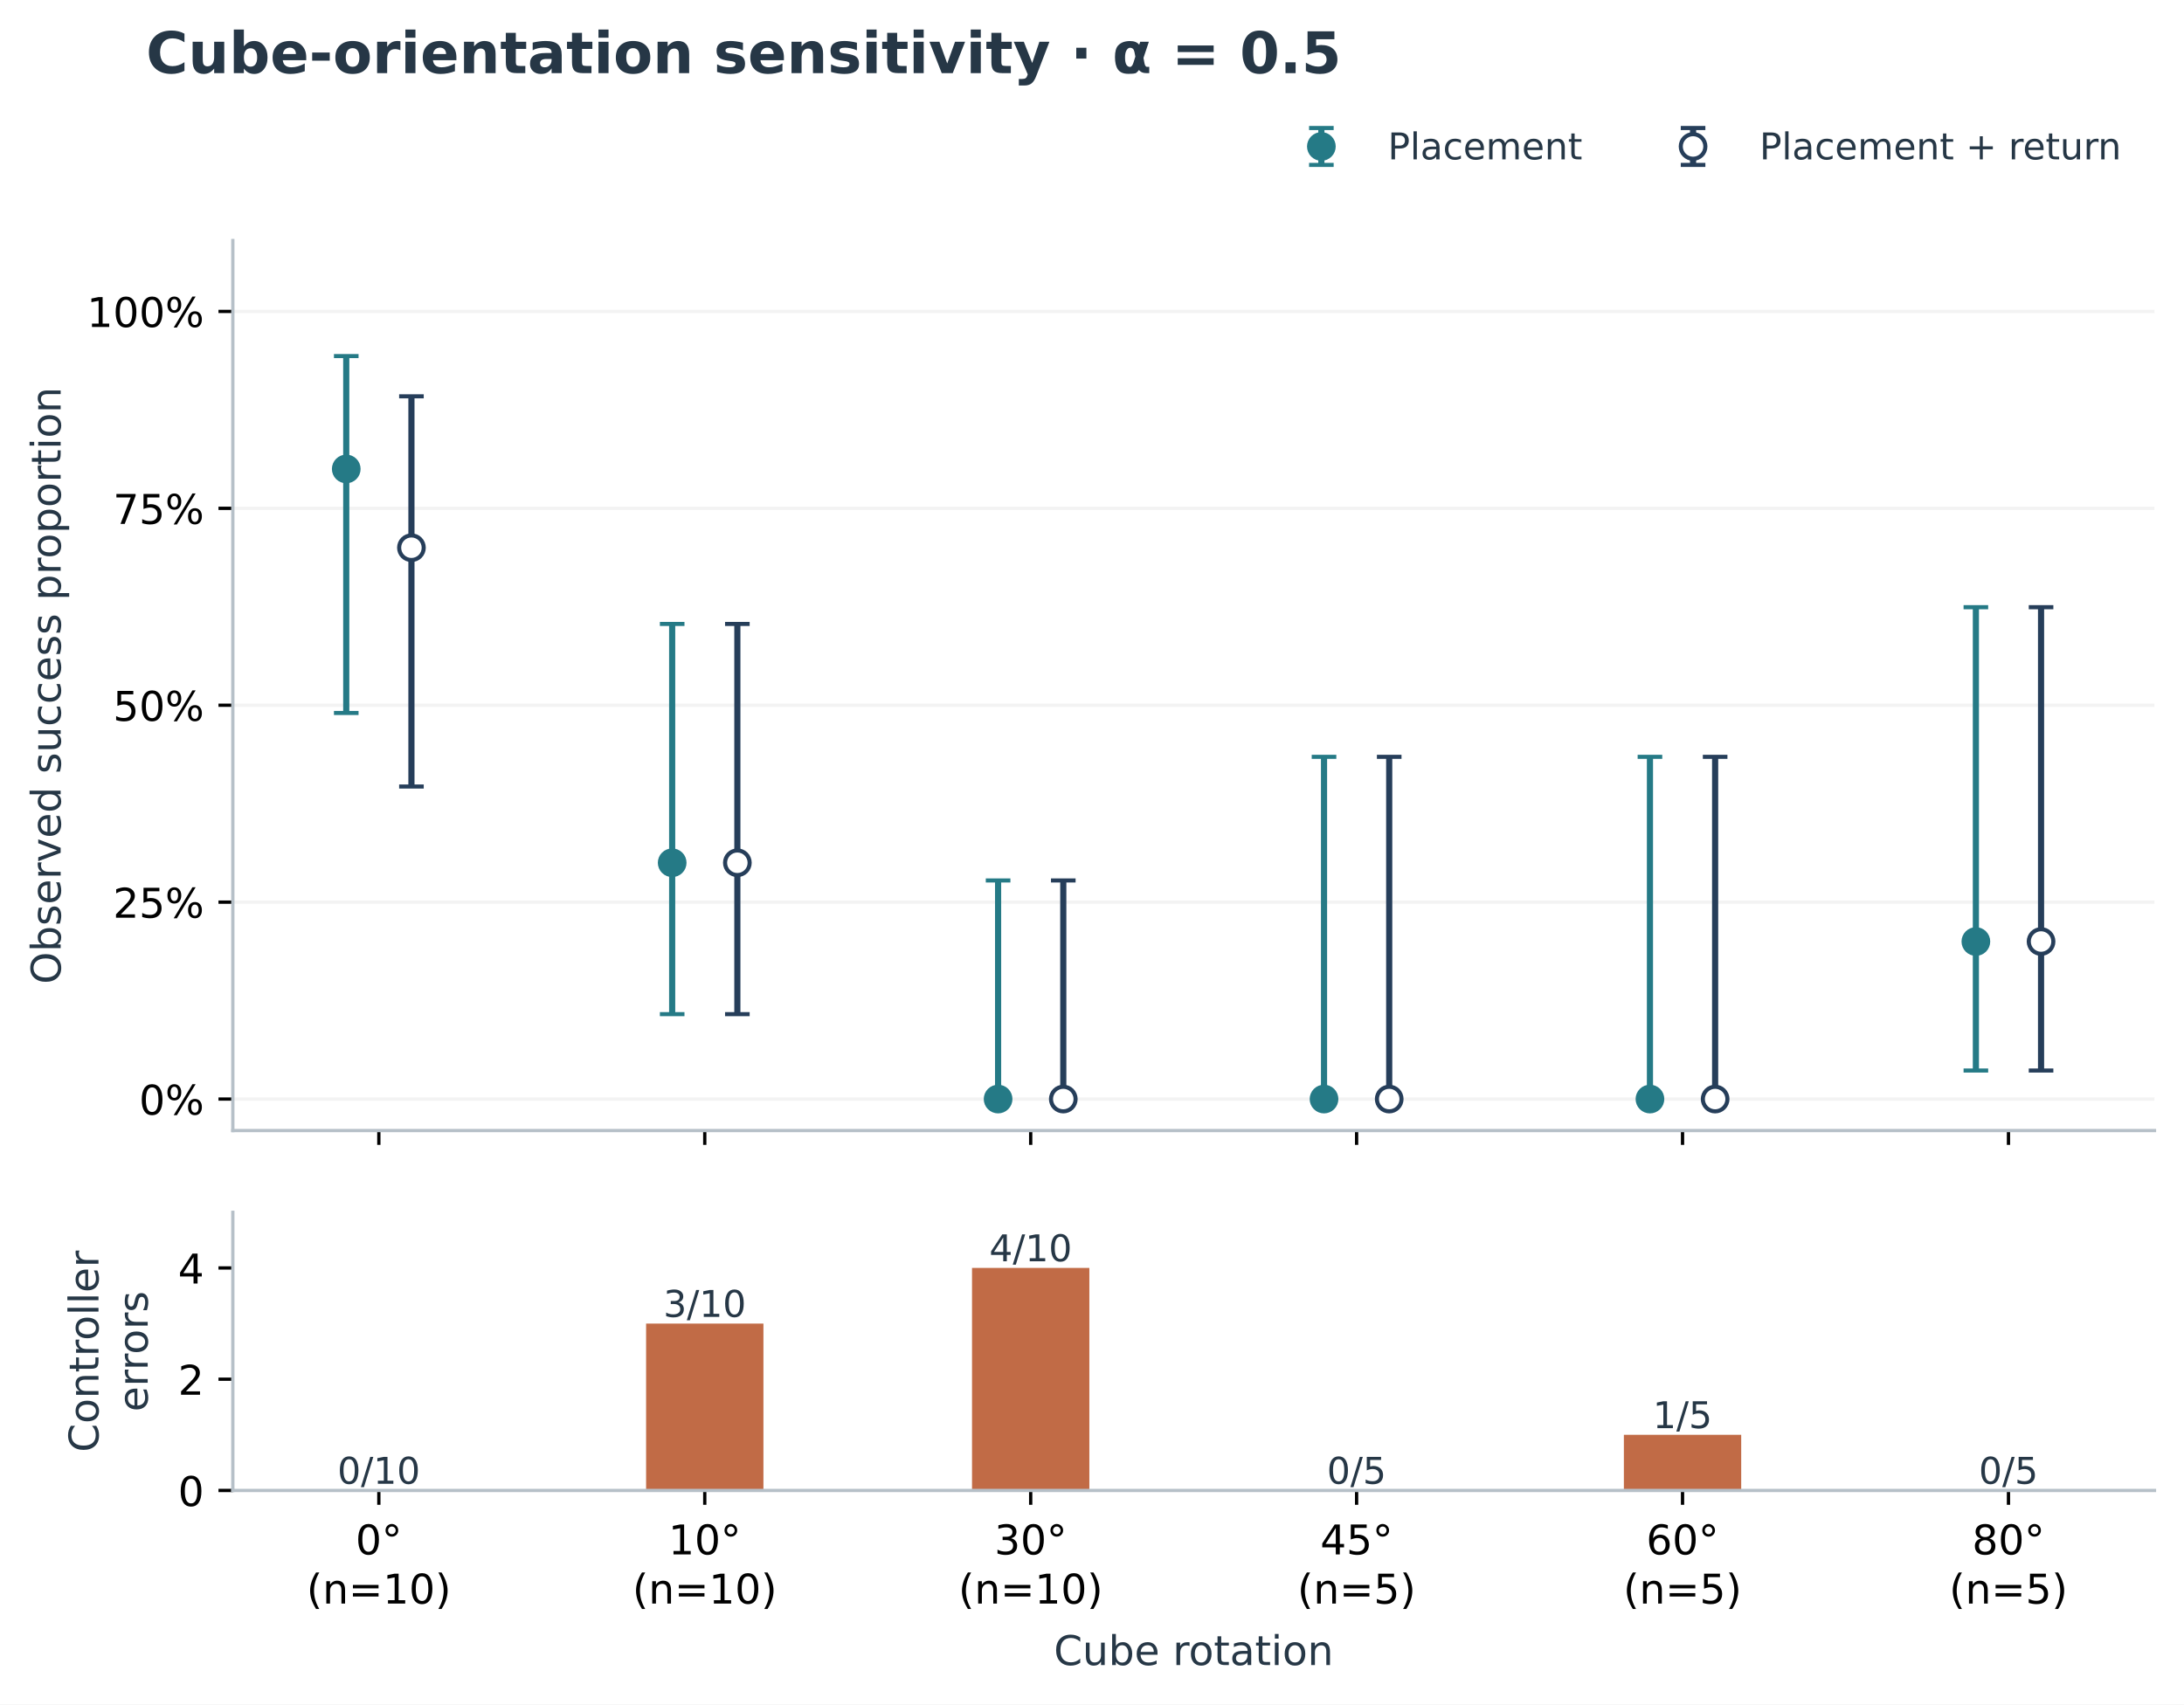
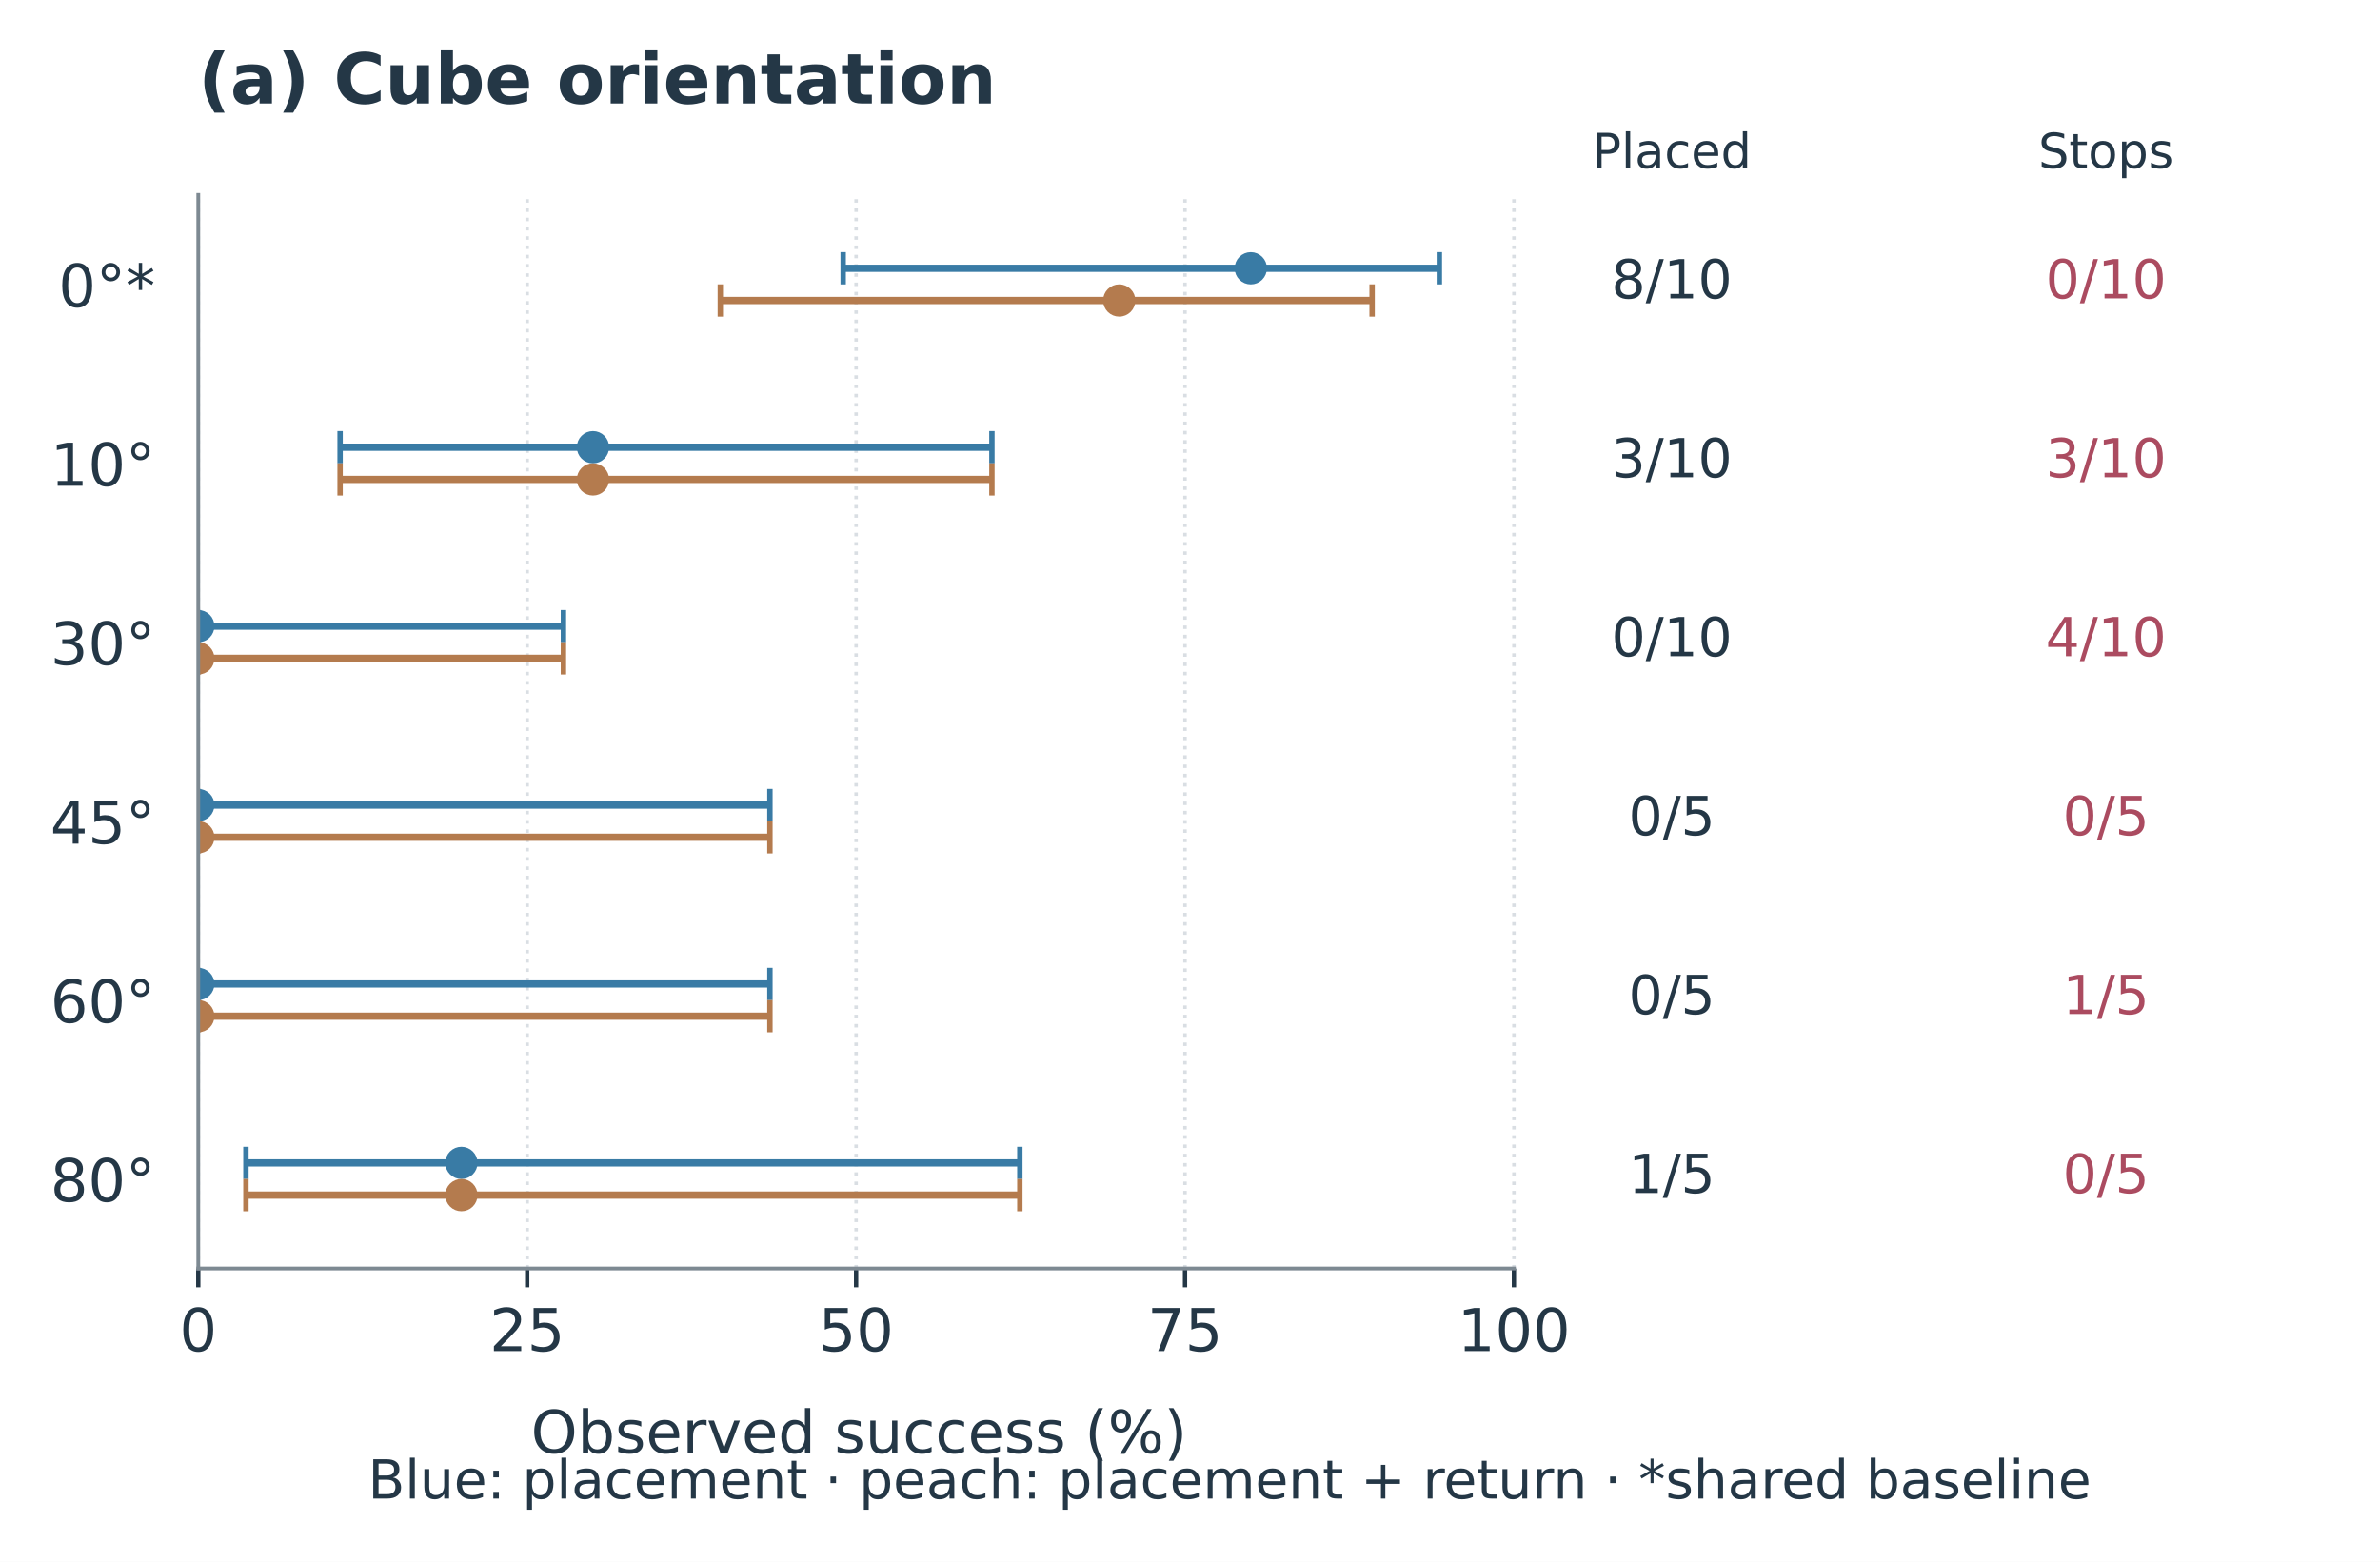
- <svg xmlns="http://www.w3.org/2000/svg" xmlns:xlink="http://www.w3.org/1999/xlink" width="532.71pt" height="415.805pt" viewBox="0 0 532.71 415.805" version="1.1">
+ <svg xmlns="http://www.w3.org/2000/svg" xmlns:xlink="http://www.w3.org/1999/xlink" width="442.397pt" height="290.352pt" viewBox="0 0 442.397 290.352" version="1.1">
  <defs>
    <style type="text/css">*{stroke-linejoin: round; stroke-linecap: butt}</style>
  </defs>
  <g id="figure_1">
    <g id="patch_1">
-       <path d="M 0 415.805 L 532.71 415.805 L 532.71 0 L 0 0 z " style="fill: #ffffff" />
+       <path d="M 0 290.352 L 442.397 290.352 L 442.397 0 L 0 0 z " style="fill: #ffffff" />
    </g>
    <g id="axes_1">
      <g id="patch_2">
-         <path d="M 56.79 275.801 L 525.51 275.801 L 525.51 58.68 L 56.79 58.68 z " style="fill: #ffffff" />
+         <path d="M 36.858 235.822 L 433.038 235.822 L 433.038 36.238 L 36.858 36.238 z " style="fill: #ffffff" />
      </g>
      <g id="matplotlib.axis_1">
        <g id="xtick_1">
          <g id="line2d_1">
+             <path d="M 36.858 235.822 L 36.858 36.238 " clip-path="url(#pbe578df88d)" style="fill: none; stroke-dasharray: 0.65,1.073; stroke-dashoffset: 0; stroke: #d9dee3; stroke-width: 0.65" />
+           </g>
+           <g id="line2d_2">
            <defs>
-               <path id="mee561c3e2e" d="M 0 0 L 0 3.5 " style="stroke: #000000; stroke-width: 0.8" />
+               <path id="md27d8f93b7" d="M 0 0 L 0 3.5 " style="stroke: #243746; stroke-width: 0.8" />
            </defs>
            <g>
-               <use xlink:href="#mee561c3e2e" x="92.405" y="275.801" style="stroke: #000000; stroke-width: 0.8" />
+               <use xlink:href="#md27d8f93b7" x="36.858" y="235.822" style="fill: #243746; stroke: #243746; stroke-width: 0.8" />
            </g>
          </g>
+           <g id="text_1">
+             <text style="font-size: 11px; font-family: 'DejaVu Sans'; text-anchor: middle; fill: #243746" x="36.858" y="251.179" transform="rotate(-0 36.8575 251.1794)">0</text>
+           </g>
        </g>
        <g id="xtick_2">
-           <g id="line2d_2">
-             <g>
-               <use xlink:href="#mee561c3e2e" x="171.903" y="275.801" style="stroke: #000000; stroke-width: 0.8" />
-             </g>
-           </g>
-         </g>
-         <g id="xtick_3">
          <g id="line2d_3">
-             <g>
-               <use xlink:href="#mee561c3e2e" x="251.401" y="275.801" style="stroke: #000000; stroke-width: 0.8" />
-             </g>
-           </g>
-         </g>
-         <g id="xtick_4">
+             <path d="M 97.996 235.822 L 97.996 36.238 " clip-path="url(#pbe578df88d)" style="fill: none; stroke-dasharray: 0.65,1.073; stroke-dashoffset: 0; stroke: #d9dee3; stroke-width: 0.65" />
+           </g>
          <g id="line2d_4">
            <g>
-               <use xlink:href="#mee561c3e2e" x="330.899" y="275.801" style="stroke: #000000; stroke-width: 0.8" />
+               <use xlink:href="#md27d8f93b7" x="97.996" y="235.822" style="fill: #243746; stroke: #243746; stroke-width: 0.8" />
            </g>
          </g>
-         </g>
-         <g id="xtick_5">
+           <g id="text_2">
+             <text style="font-size: 11px; font-family: 'DejaVu Sans'; text-anchor: middle; fill: #243746" x="97.996" y="251.179" transform="rotate(-0 97.99639 251.1794)">25</text>
+           </g>
+         </g>
+         <g id="xtick_3">
          <g id="line2d_5">
-             <g>
-               <use xlink:href="#mee561c3e2e" x="410.397" y="275.801" style="stroke: #000000; stroke-width: 0.8" />
-             </g>
-           </g>
-         </g>
-         <g id="xtick_6">
+             <path d="M 159.135 235.822 L 159.135 36.238 " clip-path="url(#pbe578df88d)" style="fill: none; stroke-dasharray: 0.65,1.073; stroke-dashoffset: 0; stroke: #d9dee3; stroke-width: 0.65" />
+           </g>
          <g id="line2d_6">
            <g>
-               <use xlink:href="#mee561c3e2e" x="489.895" y="275.801" style="stroke: #000000; stroke-width: 0.8" />
+               <use xlink:href="#md27d8f93b7" x="159.135" y="235.822" style="fill: #243746; stroke: #243746; stroke-width: 0.8" />
            </g>
          </g>
+           <g id="text_3">
+             <text style="font-size: 11px; font-family: 'DejaVu Sans'; text-anchor: middle; fill: #243746" x="159.135" y="251.179" transform="rotate(-0 159.1353 251.1794)">50</text>
+           </g>
+         </g>
+         <g id="xtick_4">
+           <g id="line2d_7">
+             <path d="M 220.274 235.822 L 220.274 36.238 " clip-path="url(#pbe578df88d)" style="fill: none; stroke-dasharray: 0.65,1.073; stroke-dashoffset: 0; stroke: #d9dee3; stroke-width: 0.65" />
+           </g>
+           <g id="line2d_8">
+             <g>
+               <use xlink:href="#md27d8f93b7" x="220.274" y="235.822" style="fill: #243746; stroke: #243746; stroke-width: 0.8" />
+             </g>
+           </g>
+           <g id="text_4">
+             <text style="font-size: 11px; font-family: 'DejaVu Sans'; text-anchor: middle; fill: #243746" x="220.274" y="251.179" transform="rotate(-0 220.2742 251.1794)">75</text>
+           </g>
+         </g>
+         <g id="xtick_5">
+           <g id="line2d_9">
+             <path d="M 281.413 235.822 L 281.413 36.238 " clip-path="url(#pbe578df88d)" style="fill: none; stroke-dasharray: 0.65,1.073; stroke-dashoffset: 0; stroke: #d9dee3; stroke-width: 0.65" />
+           </g>
+           <g id="line2d_10">
+             <g>
+               <use xlink:href="#md27d8f93b7" x="281.413" y="235.822" style="fill: #243746; stroke: #243746; stroke-width: 0.8" />
+             </g>
+           </g>
+           <g id="text_5">
+             <text style="font-size: 11px; font-family: 'DejaVu Sans'; text-anchor: middle; fill: #243746" x="281.413" y="251.179" transform="rotate(-0 281.4131 251.1794)">100</text>
+           </g>
+         </g>
+         <g id="text_6">
+           <text style="font-size: 11px; font-family: 'DejaVu Sans'; text-anchor: middle; fill: #243746" x="159.673" y="270.126" transform="rotate(-0 159.6733 270.1262)">Observed success (%)</text>
        </g>
      </g>
      <g id="matplotlib.axis_2">
        <g id="ytick_1">
-           <g id="line2d_7">
-             <path d="M 56.79 268.116 L 525.51 268.116 " clip-path="url(#pbcc34b871b)" style="fill: none; stroke: #b0b0b0; stroke-opacity: 0.15; stroke-width: 0.8; stroke-linecap: square" />
-           </g>
-           <g id="line2d_8">
-             <defs>
-               <path id="m383a414822" d="M 0 0 L -3.5 0 " style="stroke: #000000; stroke-width: 0.8" />
-             </defs>
-             <g>
-               <use xlink:href="#m383a414822" x="56.79" y="268.116" style="stroke: #000000; stroke-width: 0.8" />
-             </g>
-           </g>
-           <g id="text_1">
-             <text style="font-size: 10px; font-family: 'DejaVu Sans'; text-anchor: end" x="49.79" y="271.915" transform="rotate(-0 49.78984 271.9146)">0%</text>
+           <g id="line2d_11" />
+           <g id="text_7">
+             <text style="font-size: 11px; font-family: 'DejaVu Sans'; text-anchor: end; fill: #243746" x="28.858" y="57.049" transform="rotate(-0 28.8575 57.04868)">0°*</text>
          </g>
        </g>
        <g id="ytick_2">
-           <g id="line2d_9">
-             <path d="M 56.79 220.08 L 525.51 220.08 " clip-path="url(#pbcc34b871b)" style="fill: none; stroke: #b0b0b0; stroke-opacity: 0.15; stroke-width: 0.8; stroke-linecap: square" />
-           </g>
-           <g id="line2d_10">
-             <g>
-               <use xlink:href="#m383a414822" x="56.79" y="220.08" style="stroke: #000000; stroke-width: 0.8" />
-             </g>
-           </g>
-           <g id="text_2">
-             <text style="font-size: 10px; font-family: 'DejaVu Sans'; text-anchor: end" x="49.79" y="223.879" transform="rotate(-0 49.78984 223.8789)">25%</text>
+           <g id="line2d_12" />
+           <g id="text_8">
+             <text style="font-size: 11px; font-family: 'DejaVu Sans'; text-anchor: end; fill: #243746" x="28.858" y="90.313" transform="rotate(-0 28.8575 90.31268)">10°</text>
          </g>
        </g>
        <g id="ytick_3">
-           <g id="line2d_11">
-             <path d="M 56.79 172.044 L 525.51 172.044 " clip-path="url(#pbcc34b871b)" style="fill: none; stroke: #b0b0b0; stroke-opacity: 0.15; stroke-width: 0.8; stroke-linecap: square" />
-           </g>
-           <g id="line2d_12">
-             <g>
-               <use xlink:href="#m383a414822" x="56.79" y="172.044" style="stroke: #000000; stroke-width: 0.8" />
-             </g>
-           </g>
-           <g id="text_3">
-             <text style="font-size: 10px; font-family: 'DejaVu Sans'; text-anchor: end" x="49.79" y="175.843" transform="rotate(-0 49.78984 175.8431)">50%</text>
+           <g id="line2d_13" />
+           <g id="text_9">
+             <text style="font-size: 11px; font-family: 'DejaVu Sans'; text-anchor: end; fill: #243746" x="28.858" y="123.577" transform="rotate(-0 28.8575 123.5767)">30°</text>
          </g>
        </g>
        <g id="ytick_4">
-           <g id="line2d_13">
-             <path d="M 56.79 124.009 L 525.51 124.009 " clip-path="url(#pbcc34b871b)" style="fill: none; stroke: #b0b0b0; stroke-opacity: 0.15; stroke-width: 0.8; stroke-linecap: square" />
-           </g>
-           <g id="line2d_14">
-             <g>
-               <use xlink:href="#m383a414822" x="56.79" y="124.009" style="stroke: #000000; stroke-width: 0.8" />
-             </g>
-           </g>
-           <g id="text_4">
-             <text style="font-size: 10px; font-family: 'DejaVu Sans'; text-anchor: end" x="49.79" y="127.807" transform="rotate(-0 49.78984 127.8074)">75%</text>
+           <g id="line2d_14" />
+           <g id="text_10">
+             <text style="font-size: 11px; font-family: 'DejaVu Sans'; text-anchor: end; fill: #243746" x="28.858" y="156.841" transform="rotate(-0 28.8575 156.8407)">45°</text>
          </g>
        </g>
        <g id="ytick_5">
-           <g id="line2d_15">
-             <path d="M 56.79 75.973 L 525.51 75.973 " clip-path="url(#pbcc34b871b)" style="fill: none; stroke: #b0b0b0; stroke-opacity: 0.15; stroke-width: 0.8; stroke-linecap: square" />
-           </g>
-           <g id="line2d_16">
-             <g>
-               <use xlink:href="#m383a414822" x="56.79" y="75.973" style="stroke: #000000; stroke-width: 0.8" />
-             </g>
-           </g>
-           <g id="text_5">
-             <text style="font-size: 10px; font-family: 'DejaVu Sans'; text-anchor: end" x="49.79" y="79.772" transform="rotate(-0 49.78984 79.77169)">100%</text>
-           </g>
-         </g>
-         <g id="text_6">
-           <text style="font-size: 10px; font-family: 'DejaVu Sans'; text-anchor: middle; fill: #263746" x="14.798" y="167.241" transform="rotate(-90 14.79844 167.2407)">Observed success proportion</text>
+           <g id="line2d_15" />
+           <g id="text_11">
+             <text style="font-size: 11px; font-family: 'DejaVu Sans'; text-anchor: end; fill: #243746" x="28.858" y="190.105" transform="rotate(-0 28.8575 190.1047)">60°</text>
+           </g>
+         </g>
+         <g id="ytick_6">
+           <g id="line2d_16" />
+           <g id="text_12">
+             <text style="font-size: 11px; font-family: 'DejaVu Sans'; text-anchor: end; fill: #243746" x="28.858" y="223.369" transform="rotate(-0 28.8575 223.3687)">80°</text>
+           </g>
        </g>
      </g>
      <g id="LineCollection_1">
-         <path d="M 84.455 173.935 L 84.455 86.864 " clip-path="url(#pbcc34b871b)" style="fill: none; stroke: #257a86; stroke-width: 1.5" />
+         <path d="M 156.729 49.876 L 267.551 49.876 " clip-path="url(#pbe578df88d)" style="fill: none; stroke: #397ba5; stroke-width: 1.35" />
      </g>
      <g id="line2d_17">
        <defs>
-           <path id="mbbc9d3e256" d="M 3 0 L -3 -0 " style="stroke: #257a86" />
+           <path id="ma11203bb75" d="M 0 3 L 0 -3 " style="stroke: #397ba5" />
        </defs>
-         <g clip-path="url(#pbcc34b871b)">
-           <use xlink:href="#mbbc9d3e256" x="84.455" y="173.935" style="fill: #257a86; stroke: #257a86" />
+         <g clip-path="url(#pbe578df88d)">
+           <use xlink:href="#ma11203bb75" x="156.729" y="49.876" style="fill: #397ba5; stroke: #397ba5" />
        </g>
      </g>
      <g id="line2d_18">
-         <g clip-path="url(#pbcc34b871b)">
-           <use xlink:href="#mbbc9d3e256" x="84.455" y="86.864" style="fill: #257a86; stroke: #257a86" />
+         <g clip-path="url(#pbe578df88d)">
+           <use xlink:href="#ma11203bb75" x="267.551" y="49.876" style="fill: #397ba5; stroke: #397ba5" />
        </g>
      </g>
      <g id="LineCollection_2">
-         <path d="M 163.953 247.404 L 163.953 152.211 " clip-path="url(#pbcc34b871b)" style="fill: none; stroke: #257a86; stroke-width: 1.5" />
+         <path d="M 133.892 55.864 L 255.052 55.864 " clip-path="url(#pbe578df88d)" style="fill: none; stroke: #b47b4e; stroke-width: 1.35" />
      </g>
      <g id="line2d_19">
-         <g clip-path="url(#pbcc34b871b)">
-           <use xlink:href="#mbbc9d3e256" x="163.953" y="247.404" style="fill: #257a86; stroke: #257a86" />
+         <defs>
+           <path id="m07eb1737bf" d="M 0 3 L 0 -3 " style="stroke: #b47b4e" />
+         </defs>
+         <g clip-path="url(#pbe578df88d)">
+           <use xlink:href="#m07eb1737bf" x="133.892" y="55.864" style="fill: #b47b4e; stroke: #b47b4e" />
        </g>
      </g>
      <g id="line2d_20">
-         <g clip-path="url(#pbcc34b871b)">
-           <use xlink:href="#mbbc9d3e256" x="163.953" y="152.211" style="fill: #257a86; stroke: #257a86" />
+         <g clip-path="url(#pbe578df88d)">
+           <use xlink:href="#m07eb1737bf" x="255.052" y="55.864" style="fill: #b47b4e; stroke: #b47b4e" />
        </g>
      </g>
      <g id="LineCollection_3">
-         <path d="M 243.451 268.116 L 243.451 214.79 " clip-path="url(#pbcc34b871b)" style="fill: none; stroke: #257a86; stroke-width: 1.5" />
+         <path d="M 63.218 83.14 L 184.379 83.14 " clip-path="url(#pbe578df88d)" style="fill: none; stroke: #397ba5; stroke-width: 1.35" />
      </g>
      <g id="line2d_21">
-         <g clip-path="url(#pbcc34b871b)">
-           <use xlink:href="#mbbc9d3e256" x="243.451" y="268.116" style="fill: #257a86; stroke: #257a86" />
+         <g clip-path="url(#pbe578df88d)">
+           <use xlink:href="#ma11203bb75" x="63.218" y="83.14" style="fill: #397ba5; stroke: #397ba5" />
        </g>
      </g>
      <g id="line2d_22">
-         <g clip-path="url(#pbcc34b871b)">
-           <use xlink:href="#mbbc9d3e256" x="243.451" y="214.79" style="fill: #257a86; stroke: #257a86" />
+         <g clip-path="url(#pbe578df88d)">
+           <use xlink:href="#ma11203bb75" x="184.379" y="83.14" style="fill: #397ba5; stroke: #397ba5" />
        </g>
      </g>
      <g id="LineCollection_4">
-         <path d="M 322.949 268.116 L 322.949 184.633 " clip-path="url(#pbcc34b871b)" style="fill: none; stroke: #257a86; stroke-width: 1.5" />
+         <path d="M 63.218 89.128 L 184.379 89.128 " clip-path="url(#pbe578df88d)" style="fill: none; stroke: #b47b4e; stroke-width: 1.35" />
      </g>
      <g id="line2d_23">
-         <g clip-path="url(#pbcc34b871b)">
-           <use xlink:href="#mbbc9d3e256" x="322.949" y="268.116" style="fill: #257a86; stroke: #257a86" />
+         <g clip-path="url(#pbe578df88d)">
+           <use xlink:href="#m07eb1737bf" x="63.218" y="89.128" style="fill: #b47b4e; stroke: #b47b4e" />
        </g>
      </g>
      <g id="line2d_24">
-         <g clip-path="url(#pbcc34b871b)">
-           <use xlink:href="#mbbc9d3e256" x="322.949" y="184.633" style="fill: #257a86; stroke: #257a86" />
+         <g clip-path="url(#pbe578df88d)">
+           <use xlink:href="#m07eb1737bf" x="184.379" y="89.128" style="fill: #b47b4e; stroke: #b47b4e" />
        </g>
      </g>
      <g id="LineCollection_5">
-         <path d="M 402.447 268.116 L 402.447 184.633 " clip-path="url(#pbcc34b871b)" style="fill: none; stroke: #257a86; stroke-width: 1.5" />
+         <path d="M 36.858 116.404 L 104.73 116.404 " clip-path="url(#pbe578df88d)" style="fill: none; stroke: #397ba5; stroke-width: 1.35" />
      </g>
      <g id="line2d_25">
-         <g clip-path="url(#pbcc34b871b)">
-           <use xlink:href="#mbbc9d3e256" x="402.447" y="268.116" style="fill: #257a86; stroke: #257a86" />
+         <g clip-path="url(#pbe578df88d)">
+           <use xlink:href="#ma11203bb75" x="36.858" y="116.404" style="fill: #397ba5; stroke: #397ba5" />
        </g>
      </g>
      <g id="line2d_26">
-         <g clip-path="url(#pbcc34b871b)">
-           <use xlink:href="#mbbc9d3e256" x="402.447" y="184.633" style="fill: #257a86; stroke: #257a86" />
+         <g clip-path="url(#pbe578df88d)">
+           <use xlink:href="#ma11203bb75" x="104.73" y="116.404" style="fill: #397ba5; stroke: #397ba5" />
        </g>
      </g>
      <g id="LineCollection_6">
-         <path d="M 481.945 261.156 L 481.945 148.129 " clip-path="url(#pbcc34b871b)" style="fill: none; stroke: #257a86; stroke-width: 1.5" />
+         <path d="M 36.858 122.392 L 104.73 122.392 " clip-path="url(#pbe578df88d)" style="fill: none; stroke: #b47b4e; stroke-width: 1.35" />
      </g>
      <g id="line2d_27">
-         <g clip-path="url(#pbcc34b871b)">
-           <use xlink:href="#mbbc9d3e256" x="481.945" y="261.156" style="fill: #257a86; stroke: #257a86" />
+         <g clip-path="url(#pbe578df88d)">
+           <use xlink:href="#m07eb1737bf" x="36.858" y="122.392" style="fill: #b47b4e; stroke: #b47b4e" />
        </g>
      </g>
      <g id="line2d_28">
-         <g clip-path="url(#pbcc34b871b)">
-           <use xlink:href="#mbbc9d3e256" x="481.945" y="148.129" style="fill: #257a86; stroke: #257a86" />
+         <g clip-path="url(#pbe578df88d)">
+           <use xlink:href="#m07eb1737bf" x="104.73" y="122.392" style="fill: #b47b4e; stroke: #b47b4e" />
        </g>
      </g>
      <g id="LineCollection_7">
-         <path d="M 100.355 191.878 L 100.355 96.684 " clip-path="url(#pbcc34b871b)" style="fill: none; stroke: #263e5a; stroke-width: 1.5" />
+         <path d="M 36.858 149.668 L 143.113 149.668 " clip-path="url(#pbe578df88d)" style="fill: none; stroke: #397ba5; stroke-width: 1.35" />
      </g>
      <g id="line2d_29">
-         <defs>
-           <path id="m5fd4914127" d="M 3 0 L -3 -0 " style="stroke: #263e5a" />
-         </defs>
-         <g clip-path="url(#pbcc34b871b)">
-           <use xlink:href="#m5fd4914127" x="100.355" y="191.878" style="fill: #263e5a; stroke: #263e5a" />
+         <g clip-path="url(#pbe578df88d)">
+           <use xlink:href="#ma11203bb75" x="36.858" y="149.668" style="fill: #397ba5; stroke: #397ba5" />
        </g>
      </g>
      <g id="line2d_30">
-         <g clip-path="url(#pbcc34b871b)">
-           <use xlink:href="#m5fd4914127" x="100.355" y="96.684" style="fill: #263e5a; stroke: #263e5a" />
+         <g clip-path="url(#pbe578df88d)">
+           <use xlink:href="#ma11203bb75" x="143.113" y="149.668" style="fill: #397ba5; stroke: #397ba5" />
        </g>
      </g>
      <g id="LineCollection_8">
-         <path d="M 179.853 247.404 L 179.853 152.211 " clip-path="url(#pbcc34b871b)" style="fill: none; stroke: #263e5a; stroke-width: 1.5" />
+         <path d="M 36.858 155.656 L 143.113 155.656 " clip-path="url(#pbe578df88d)" style="fill: none; stroke: #b47b4e; stroke-width: 1.35" />
      </g>
      <g id="line2d_31">
-         <g clip-path="url(#pbcc34b871b)">
-           <use xlink:href="#m5fd4914127" x="179.853" y="247.404" style="fill: #263e5a; stroke: #263e5a" />
+         <g clip-path="url(#pbe578df88d)">
+           <use xlink:href="#m07eb1737bf" x="36.858" y="155.656" style="fill: #b47b4e; stroke: #b47b4e" />
        </g>
      </g>
      <g id="line2d_32">
-         <g clip-path="url(#pbcc34b871b)">
-           <use xlink:href="#m5fd4914127" x="179.853" y="152.211" style="fill: #263e5a; stroke: #263e5a" />
+         <g clip-path="url(#pbe578df88d)">
+           <use xlink:href="#m07eb1737bf" x="143.113" y="155.656" style="fill: #b47b4e; stroke: #b47b4e" />
        </g>
      </g>
      <g id="LineCollection_9">
-         <path d="M 259.351 268.116 L 259.351 214.79 " clip-path="url(#pbcc34b871b)" style="fill: none; stroke: #263e5a; stroke-width: 1.5" />
+         <path d="M 36.858 182.932 L 143.113 182.932 " clip-path="url(#pbe578df88d)" style="fill: none; stroke: #397ba5; stroke-width: 1.35" />
      </g>
      <g id="line2d_33">
-         <g clip-path="url(#pbcc34b871b)">
-           <use xlink:href="#m5fd4914127" x="259.351" y="268.116" style="fill: #263e5a; stroke: #263e5a" />
+         <g clip-path="url(#pbe578df88d)">
+           <use xlink:href="#ma11203bb75" x="36.858" y="182.932" style="fill: #397ba5; stroke: #397ba5" />
        </g>
      </g>
      <g id="line2d_34">
-         <g clip-path="url(#pbcc34b871b)">
-           <use xlink:href="#m5fd4914127" x="259.351" y="214.79" style="fill: #263e5a; stroke: #263e5a" />
+         <g clip-path="url(#pbe578df88d)">
+           <use xlink:href="#ma11203bb75" x="143.113" y="182.932" style="fill: #397ba5; stroke: #397ba5" />
        </g>
      </g>
      <g id="LineCollection_10">
-         <path d="M 338.849 268.116 L 338.849 184.633 " clip-path="url(#pbcc34b871b)" style="fill: none; stroke: #263e5a; stroke-width: 1.5" />
+         <path d="M 36.858 188.92 L 143.113 188.92 " clip-path="url(#pbe578df88d)" style="fill: none; stroke: #b47b4e; stroke-width: 1.35" />
      </g>
      <g id="line2d_35">
-         <g clip-path="url(#pbcc34b871b)">
-           <use xlink:href="#m5fd4914127" x="338.849" y="268.116" style="fill: #263e5a; stroke: #263e5a" />
+         <g clip-path="url(#pbe578df88d)">
+           <use xlink:href="#m07eb1737bf" x="36.858" y="188.92" style="fill: #b47b4e; stroke: #b47b4e" />
        </g>
      </g>
      <g id="line2d_36">
-         <g clip-path="url(#pbcc34b871b)">
-           <use xlink:href="#m5fd4914127" x="338.849" y="184.633" style="fill: #263e5a; stroke: #263e5a" />
+         <g clip-path="url(#pbe578df88d)">
+           <use xlink:href="#m07eb1737bf" x="143.113" y="188.92" style="fill: #b47b4e; stroke: #b47b4e" />
        </g>
      </g>
      <g id="LineCollection_11">
-         <path d="M 418.347 268.116 L 418.347 184.633 " clip-path="url(#pbcc34b871b)" style="fill: none; stroke: #263e5a; stroke-width: 1.5" />
+         <path d="M 45.716 216.196 L 189.574 216.196 " clip-path="url(#pbe578df88d)" style="fill: none; stroke: #397ba5; stroke-width: 1.35" />
      </g>
      <g id="line2d_37">
-         <g clip-path="url(#pbcc34b871b)">
-           <use xlink:href="#m5fd4914127" x="418.347" y="268.116" style="fill: #263e5a; stroke: #263e5a" />
+         <g clip-path="url(#pbe578df88d)">
+           <use xlink:href="#ma11203bb75" x="45.716" y="216.196" style="fill: #397ba5; stroke: #397ba5" />
        </g>
      </g>
      <g id="line2d_38">
-         <g clip-path="url(#pbcc34b871b)">
-           <use xlink:href="#m5fd4914127" x="418.347" y="184.633" style="fill: #263e5a; stroke: #263e5a" />
+         <g clip-path="url(#pbe578df88d)">
+           <use xlink:href="#ma11203bb75" x="189.574" y="216.196" style="fill: #397ba5; stroke: #397ba5" />
        </g>
      </g>
      <g id="LineCollection_12">
-         <path d="M 497.845 261.156 L 497.845 148.129 " clip-path="url(#pbcc34b871b)" style="fill: none; stroke: #263e5a; stroke-width: 1.5" />
+         <path d="M 45.716 222.184 L 189.574 222.184 " clip-path="url(#pbe578df88d)" style="fill: none; stroke: #b47b4e; stroke-width: 1.35" />
      </g>
      <g id="line2d_39">
-         <g clip-path="url(#pbcc34b871b)">
-           <use xlink:href="#m5fd4914127" x="497.845" y="261.156" style="fill: #263e5a; stroke: #263e5a" />
+         <g clip-path="url(#pbe578df88d)">
+           <use xlink:href="#m07eb1737bf" x="45.716" y="222.184" style="fill: #b47b4e; stroke: #b47b4e" />
        </g>
      </g>
      <g id="line2d_40">
-         <g clip-path="url(#pbcc34b871b)">
-           <use xlink:href="#m5fd4914127" x="497.845" y="148.129" style="fill: #263e5a; stroke: #263e5a" />
+         <g clip-path="url(#pbe578df88d)">
+           <use xlink:href="#m07eb1737bf" x="189.574" y="222.184" style="fill: #b47b4e; stroke: #b47b4e" />
        </g>
      </g>
      <g id="line2d_41">
        <defs>
-           <path id="md917d725fa" d="M 0 3 C 0.796 3 1.559 2.684 2.121 2.121 C 2.684 1.559 3 0.796 3 0 C 3 -0.796 2.684 -1.559 2.121 -2.121 C 1.559 -2.684 0.796 -3 0 -3 C -0.796 -3 -1.559 -2.684 -2.121 -2.121 C -2.684 -1.559 -3 -0.796 -3 0 C -3 0.796 -2.684 1.559 -2.121 2.121 C -1.559 2.684 -0.796 3 0 3 z " style="stroke: #257a86" />
+           <path id="meb42565cc7" d="M 0 2.5 C 0.663 2.5 1.299 2.237 1.768 1.768 C 2.237 1.299 2.5 0.663 2.5 0 C 2.5 -0.663 2.237 -1.299 1.768 -1.768 C 1.299 -2.237 0.663 -2.5 0 -2.5 C -0.663 -2.5 -1.299 -2.237 -1.768 -1.768 C -2.237 -1.299 -2.5 -0.663 -2.5 0 C -2.5 0.663 -2.237 1.299 -1.768 1.768 C -1.299 2.237 -0.663 2.5 0 2.5 z " style="stroke: #397ba5" />
        </defs>
-         <g clip-path="url(#pbcc34b871b)">
-           <use xlink:href="#md917d725fa" x="84.455" y="114.401" style="fill: #257a86; stroke: #257a86" />
+         <g clip-path="url(#pbe578df88d)">
+           <use xlink:href="#meb42565cc7" x="232.502" y="49.876" style="fill: #397ba5; stroke: #397ba5" />
        </g>
      </g>
      <g id="line2d_42">
-         <g clip-path="url(#pbcc34b871b)">
-           <use xlink:href="#md917d725fa" x="163.953" y="210.473" style="fill: #257a86; stroke: #257a86" />
+         <defs>
+           <path id="m49624994d2" d="M 0 2.5 C 0.663 2.5 1.299 2.237 1.768 1.768 C 2.237 1.299 2.5 0.663 2.5 0 C 2.5 -0.663 2.237 -1.299 1.768 -1.768 C 1.299 -2.237 0.663 -2.5 0 -2.5 C -0.663 -2.5 -1.299 -2.237 -1.768 -1.768 C -2.237 -1.299 -2.5 -0.663 -2.5 0 C -2.5 0.663 -2.237 1.299 -1.768 1.768 C -1.299 2.237 -0.663 2.5 0 2.5 z " style="stroke: #b47b4e" />
+         </defs>
+         <g clip-path="url(#pbe578df88d)">
+           <use xlink:href="#m49624994d2" x="208.046" y="55.864" style="fill: #b47b4e; stroke: #b47b4e" />
        </g>
      </g>
      <g id="line2d_43">
-         <g clip-path="url(#pbcc34b871b)">
-           <use xlink:href="#md917d725fa" x="243.451" y="268.116" style="fill: #257a86; stroke: #257a86" />
+         <g clip-path="url(#pbe578df88d)">
+           <use xlink:href="#meb42565cc7" x="110.224" y="83.14" style="fill: #397ba5; stroke: #397ba5" />
        </g>
      </g>
      <g id="line2d_44">
-         <g clip-path="url(#pbcc34b871b)">
-           <use xlink:href="#md917d725fa" x="322.949" y="268.116" style="fill: #257a86; stroke: #257a86" />
+         <g clip-path="url(#pbe578df88d)">
+           <use xlink:href="#m49624994d2" x="110.224" y="89.128" style="fill: #b47b4e; stroke: #b47b4e" />
        </g>
      </g>
      <g id="line2d_45">
-         <g clip-path="url(#pbcc34b871b)">
-           <use xlink:href="#md917d725fa" x="402.447" y="268.116" style="fill: #257a86; stroke: #257a86" />
+         <g clip-path="url(#pbe578df88d)">
+           <use xlink:href="#meb42565cc7" x="36.858" y="116.404" style="fill: #397ba5; stroke: #397ba5" />
        </g>
      </g>
      <g id="line2d_46">
-         <g clip-path="url(#pbcc34b871b)">
-           <use xlink:href="#md917d725fa" x="481.945" y="229.687" style="fill: #257a86; stroke: #257a86" />
+         <g clip-path="url(#pbe578df88d)">
+           <use xlink:href="#m49624994d2" x="36.858" y="122.392" style="fill: #b47b4e; stroke: #b47b4e" />
        </g>
      </g>
      <g id="line2d_47">
-         <defs>
-           <path id="m644e4f4cd1" d="M 0 3 C 0.796 3 1.559 2.684 2.121 2.121 C 2.684 1.559 3 0.796 3 0 C 3 -0.796 2.684 -1.559 2.121 -2.121 C 1.559 -2.684 0.796 -3 0 -3 C -0.796 -3 -1.559 -2.684 -2.121 -2.121 C -2.684 -1.559 -3 -0.796 -3 0 C -3 0.796 -2.684 1.559 -2.121 2.121 C -1.559 2.684 -0.796 3 0 3 z " style="stroke: #263e5a" />
-         </defs>
-         <g clip-path="url(#pbcc34b871b)">
-           <use xlink:href="#m644e4f4cd1" x="100.355" y="133.616" style="fill: #ffffff; stroke: #263e5a" />
+         <g clip-path="url(#pbe578df88d)">
+           <use xlink:href="#meb42565cc7" x="36.858" y="149.668" style="fill: #397ba5; stroke: #397ba5" />
        </g>
      </g>
      <g id="line2d_48">
-         <g clip-path="url(#pbcc34b871b)">
-           <use xlink:href="#m644e4f4cd1" x="179.853" y="210.473" style="fill: #ffffff; stroke: #263e5a" />
+         <g clip-path="url(#pbe578df88d)">
+           <use xlink:href="#m49624994d2" x="36.858" y="155.656" style="fill: #b47b4e; stroke: #b47b4e" />
        </g>
      </g>
      <g id="line2d_49">
-         <g clip-path="url(#pbcc34b871b)">
-           <use xlink:href="#m644e4f4cd1" x="259.351" y="268.116" style="fill: #ffffff; stroke: #263e5a" />
+         <g clip-path="url(#pbe578df88d)">
+           <use xlink:href="#meb42565cc7" x="36.858" y="182.932" style="fill: #397ba5; stroke: #397ba5" />
        </g>
      </g>
      <g id="line2d_50">
-         <g clip-path="url(#pbcc34b871b)">
-           <use xlink:href="#m644e4f4cd1" x="338.849" y="268.116" style="fill: #ffffff; stroke: #263e5a" />
+         <g clip-path="url(#pbe578df88d)">
+           <use xlink:href="#m49624994d2" x="36.858" y="188.92" style="fill: #b47b4e; stroke: #b47b4e" />
        </g>
      </g>
      <g id="line2d_51">
-         <g clip-path="url(#pbcc34b871b)">
-           <use xlink:href="#m644e4f4cd1" x="418.347" y="268.116" style="fill: #ffffff; stroke: #263e5a" />
+         <g clip-path="url(#pbe578df88d)">
+           <use xlink:href="#meb42565cc7" x="85.769" y="216.196" style="fill: #397ba5; stroke: #397ba5" />
        </g>
      </g>
      <g id="line2d_52">
-         <g clip-path="url(#pbcc34b871b)">
-           <use xlink:href="#m644e4f4cd1" x="497.845" y="229.687" style="fill: #ffffff; stroke: #263e5a" />
+         <g clip-path="url(#pbe578df88d)">
+           <use xlink:href="#m49624994d2" x="85.769" y="222.184" style="fill: #b47b4e; stroke: #b47b4e" />
        </g>
      </g>
      <g id="patch_3">
-         <path d="M 56.79 275.801 L 56.79 58.68 " style="fill: none; stroke: #b6c0c8; stroke-width: 0.8; stroke-linejoin: miter; stroke-linecap: square" />
+         <path d="M 36.858 235.822 L 36.858 36.238 " style="fill: none; stroke: #7d8992; stroke-width: 0.7; stroke-linejoin: miter; stroke-linecap: square" />
      </g>
      <g id="patch_4">
-         <path d="M 56.79 275.801 L 525.51 275.801 " style="fill: none; stroke: #b6c0c8; stroke-width: 0.8; stroke-linejoin: miter; stroke-linecap: square" />
-       </g>
-       <g id="legend_1">
-         <g id="LineCollection_13">
-           <path d="M 322.3 40.229 L 322.3 31.229 " style="fill: none; stroke: #257a86; stroke-width: 1.5" />
-         </g>
-         <g id="line2d_53">
-           <g>
-             <use xlink:href="#mbbc9d3e256" x="322.3" y="40.229" style="fill: #257a86; stroke: #257a86" />
-           </g>
-         </g>
-         <g id="line2d_54">
-           <g>
-             <use xlink:href="#mbbc9d3e256" x="322.3" y="31.229" style="fill: #257a86; stroke: #257a86" />
-           </g>
-         </g>
-         <g id="line2d_55" />
-         <g id="line2d_56">
-           <g>
-             <use xlink:href="#md917d725fa" x="322.3" y="35.729" style="fill: #257a86; stroke: #257a86" />
-           </g>
-         </g>
-         <g id="text_7">
-           <text style="font-size: 9px; font-family: 'DejaVu Sans'; text-anchor: start; fill: #263746" x="338.5" y="38.879" transform="rotate(-0 338.4997 38.87915)">Placement</text>
-         </g>
-         <g id="LineCollection_14">
-           <path d="M 412.965 40.229 L 412.965 31.229 " style="fill: none; stroke: #263e5a; stroke-width: 1.5" />
-         </g>
-         <g id="line2d_57">
-           <g>
-             <use xlink:href="#m5fd4914127" x="412.965" y="40.229" style="fill: #263e5a; stroke: #263e5a" />
-           </g>
-         </g>
-         <g id="line2d_58">
-           <g>
-             <use xlink:href="#m5fd4914127" x="412.965" y="31.229" style="fill: #263e5a; stroke: #263e5a" />
-           </g>
-         </g>
-         <g id="line2d_59" />
-         <g id="line2d_60">
-           <g>
-             <use xlink:href="#m644e4f4cd1" x="412.965" y="35.729" style="fill: #ffffff; stroke: #263e5a" />
-           </g>
-         </g>
-         <g id="text_8">
-           <text style="font-size: 9px; font-family: 'DejaVu Sans'; text-anchor: start; fill: #263746" x="429.165" y="38.879" transform="rotate(-0 429.1648 38.87915)">Placement + return</text>
-         </g>
+         <path d="M 36.858 235.822 L 281.413 235.822 " style="fill: none; stroke: #7d8992; stroke-width: 0.7; stroke-linejoin: miter; stroke-linecap: square" />
+       </g>
+       <g id="text_13">
+         <text style="font-size: 10px; font-family: 'DejaVu Sans'; text-anchor: middle; fill: #243746" x="310.76" y="55.468" transform="rotate(-0 310.7597 55.46762)">8/10</text>
+       </g>
+       <g id="text_14">
+         <text style="font-size: 10px; font-family: 'DejaVu Sans'; text-anchor: middle; fill: #ab4b60" x="391.463" y="55.468" transform="rotate(-0 391.4631 55.46762)">0/10</text>
+       </g>
+       <g id="text_15">
+         <text style="font-size: 10px; font-family: 'DejaVu Sans'; text-anchor: middle; fill: #243746" x="310.76" y="88.732" transform="rotate(-0 310.7597 88.73162)">3/10</text>
+       </g>
+       <g id="text_16">
+         <text style="font-size: 10px; font-family: 'DejaVu Sans'; text-anchor: middle; fill: #ab4b60" x="391.463" y="88.732" transform="rotate(-0 391.4631 88.73162)">3/10</text>
+       </g>
+       <g id="text_17">
+         <text style="font-size: 10px; font-family: 'DejaVu Sans'; text-anchor: middle; fill: #243746" x="310.76" y="121.996" transform="rotate(-0 310.7597 121.9956)">0/10</text>
+       </g>
+       <g id="text_18">
+         <text style="font-size: 10px; font-family: 'DejaVu Sans'; text-anchor: middle; fill: #ab4b60" x="391.463" y="121.996" transform="rotate(-0 391.4631 121.9956)">4/10</text>
+       </g>
+       <g id="text_19">
+         <text style="font-size: 10px; font-family: 'DejaVu Sans'; text-anchor: middle; fill: #243746" x="310.76" y="155.26" transform="rotate(-0 310.7597 155.2596)">0/5</text>
+       </g>
+       <g id="text_20">
+         <text style="font-size: 10px; font-family: 'DejaVu Sans'; text-anchor: middle; fill: #ab4b60" x="391.463" y="155.26" transform="rotate(-0 391.4631 155.2596)">0/5</text>
+       </g>
+       <g id="text_21">
+         <text style="font-size: 10px; font-family: 'DejaVu Sans'; text-anchor: middle; fill: #243746" x="310.76" y="188.524" transform="rotate(-0 310.7597 188.5236)">0/5</text>
+       </g>
+       <g id="text_22">
+         <text style="font-size: 10px; font-family: 'DejaVu Sans'; text-anchor: middle; fill: #ab4b60" x="391.463" y="188.524" transform="rotate(-0 391.4631 188.5236)">1/5</text>
+       </g>
+       <g id="text_23">
+         <text style="font-size: 10px; font-family: 'DejaVu Sans'; text-anchor: middle; fill: #243746" x="310.76" y="221.788" transform="rotate(-0 310.7597 221.7876)">1/5</text>
+       </g>
+       <g id="text_24">
+         <text style="font-size: 10px; font-family: 'DejaVu Sans'; text-anchor: middle; fill: #ab4b60" x="391.463" y="221.788" transform="rotate(-0 391.4631 221.7876)">0/5</text>
+       </g>
+       <g id="text_25">
+         <text style="font-size: 9px; font-family: 'DejaVu Sans'; text-anchor: middle; fill: #243746" x="310.76" y="31.248" transform="rotate(-0 310.7597 31.24837)">Placed</text>
+       </g>
+       <g id="text_26">
+         <text style="font-size: 9px; font-family: 'DejaVu Sans'; text-anchor: middle; fill: #243746" x="391.463" y="31.248" transform="rotate(-0 391.4631 31.24837)">Stops</text>
+       </g>
+       <g id="text_27">
+         <text style="font-weight: 700; font-size: 13px; font-family: 'DejaVu Sans'; text-anchor: start; fill: #243746" x="36.858" y="19.238" transform="rotate(-0 36.8575 19.23797)">(a)  Cube orientation</text>
      </g>
    </g>
-     <g id="axes_2">
-       <g id="patch_5">
-         <path d="M 56.79 363.6 L 525.51 363.6 L 525.51 295.75 L 56.79 295.75 z " style="fill: #ffffff" />
-       </g>
-       <g id="patch_6">
-         <path d="M 78.095 363.6 L 106.715 363.6 L 106.715 363.6 L 78.095 363.6 z " clip-path="url(#pb31dc2dc36)" style="fill: #c16b46" />
-       </g>
-       <g id="patch_7">
-         <path d="M 157.593 363.6 L 186.213 363.6 L 186.213 322.89 L 157.593 322.89 z " clip-path="url(#pb31dc2dc36)" style="fill: #c16b46" />
-       </g>
-       <g id="patch_8">
-         <path d="M 237.091 363.6 L 265.71 363.6 L 265.71 309.32 L 237.091 309.32 z " clip-path="url(#pb31dc2dc36)" style="fill: #c16b46" />
-       </g>
-       <g id="patch_9">
-         <path d="M 316.589 363.6 L 345.208 363.6 L 345.208 363.6 L 316.589 363.6 z " clip-path="url(#pb31dc2dc36)" style="fill: #c16b46" />
-       </g>
-       <g id="patch_10">
-         <path d="M 396.087 363.6 L 424.706 363.6 L 424.706 350.03 L 396.087 350.03 z " clip-path="url(#pb31dc2dc36)" style="fill: #c16b46" />
-       </g>
-       <g id="patch_11">
-         <path d="M 475.585 363.6 L 504.204 363.6 L 504.204 363.6 L 475.585 363.6 z " clip-path="url(#pb31dc2dc36)" style="fill: #c16b46" />
-       </g>
-       <g id="matplotlib.axis_3">
-         <g id="xtick_7">
-           <g id="line2d_61">
-             <g>
-               <use xlink:href="#mee561c3e2e" x="92.405" y="363.6" style="stroke: #000000; stroke-width: 0.8" />
-             </g>
-           </g>
-           <g id="text_9">
-             <text style="font-size: 10px; font-family: 'DejaVu Sans'" transform="translate(86.72368 379.1986)">0°</text>
-             <text style="font-size: 10px; font-family: 'DejaVu Sans'" transform="translate(74.78228 391.2006)">(n=10)</text>
-           </g>
-         </g>
-         <g id="xtick_8">
-           <g id="line2d_62">
-             <g>
-               <use xlink:href="#mee561c3e2e" x="171.903" y="363.6" style="stroke: #000000; stroke-width: 0.8" />
-             </g>
-           </g>
-           <g id="text_10">
-             <text style="font-size: 10px; font-family: 'DejaVu Sans'" transform="translate(163.0404 379.1986)">10°</text>
-             <text style="font-size: 10px; font-family: 'DejaVu Sans'" transform="translate(154.2802 391.2006)">(n=10)</text>
-           </g>
-         </g>
-         <g id="xtick_9">
-           <g id="line2d_63">
-             <g>
-               <use xlink:href="#mee561c3e2e" x="251.401" y="363.6" style="stroke: #000000; stroke-width: 0.8" />
-             </g>
-           </g>
-           <g id="text_11">
-             <text style="font-size: 10px; font-family: 'DejaVu Sans'" transform="translate(242.5384 379.1986)">30°</text>
-             <text style="font-size: 10px; font-family: 'DejaVu Sans'" transform="translate(233.7782 391.2006)">(n=10)</text>
-           </g>
-         </g>
-         <g id="xtick_10">
-           <g id="line2d_64">
-             <g>
-               <use xlink:href="#mee561c3e2e" x="330.899" y="363.6" style="stroke: #000000; stroke-width: 0.8" />
-             </g>
-           </g>
-           <g id="text_12">
-             <text style="font-size: 10px; font-family: 'DejaVu Sans'" transform="translate(322.0363 379.1986)">45°</text>
-             <text style="font-size: 10px; font-family: 'DejaVu Sans'" transform="translate(316.4574 391.2006)">(n=5)</text>
-           </g>
-         </g>
-         <g id="xtick_11">
-           <g id="line2d_65">
-             <g>
-               <use xlink:href="#mee561c3e2e" x="410.397" y="363.6" style="stroke: #000000; stroke-width: 0.8" />
-             </g>
-           </g>
-           <g id="text_13">
-             <text style="font-size: 10px; font-family: 'DejaVu Sans'" transform="translate(401.5343 379.1986)">60°</text>
-             <text style="font-size: 10px; font-family: 'DejaVu Sans'" transform="translate(395.9554 391.2006)">(n=5)</text>
-           </g>
-         </g>
-         <g id="xtick_12">
-           <g id="line2d_66">
-             <g>
-               <use xlink:href="#mee561c3e2e" x="489.895" y="363.6" style="stroke: #000000; stroke-width: 0.8" />
-             </g>
-           </g>
-           <g id="text_14">
-             <text style="font-size: 10px; font-family: 'DejaVu Sans'" transform="translate(481.0323 379.1986)">80°</text>
-             <text style="font-size: 10px; font-family: 'DejaVu Sans'" transform="translate(475.4533 391.2006)">(n=5)</text>
-           </g>
-         </g>
-         <g id="text_15">
-           <text style="font-size: 10px; font-family: 'DejaVu Sans'; text-anchor: middle; fill: #263746" x="291.15" y="406.202" transform="rotate(-0 291.1498 406.2023)">Cube rotation</text>
-         </g>
-       </g>
-       <g id="matplotlib.axis_4">
-         <g id="ytick_6">
-           <g id="line2d_67">
-             <g>
-               <use xlink:href="#m383a414822" x="56.79" y="363.6" style="stroke: #000000; stroke-width: 0.8" />
-             </g>
-           </g>
-           <g id="text_16">
-             <text style="font-size: 10px; font-family: 'DejaVu Sans'; text-anchor: end" x="49.79" y="367.399" transform="rotate(-0 49.78984 367.3988)">0</text>
-           </g>
-         </g>
-         <g id="ytick_7">
-           <g id="line2d_68">
-             <g>
-               <use xlink:href="#m383a414822" x="56.79" y="336.46" style="stroke: #000000; stroke-width: 0.8" />
-             </g>
-           </g>
-           <g id="text_17">
-             <text style="font-size: 10px; font-family: 'DejaVu Sans'; text-anchor: end" x="49.79" y="340.259" transform="rotate(-0 49.78984 340.2586)">2</text>
-           </g>
-         </g>
-         <g id="ytick_8">
-           <g id="line2d_69">
-             <g>
-               <use xlink:href="#m383a414822" x="56.79" y="309.32" style="stroke: #000000; stroke-width: 0.8" />
-             </g>
-           </g>
-           <g id="text_18">
-             <text style="font-size: 10px; font-family: 'DejaVu Sans'; text-anchor: end" x="49.79" y="313.118" transform="rotate(-0 49.78984 313.1185)">4</text>
-           </g>
-         </g>
-         <g id="text_19">
-           <text style="font-size: 10px; font-family: 'DejaVu Sans'; fill: #263746" transform="translate(24.02207 354.2693) rotate(-90)">Controller</text>
-           <text style="font-size: 10px; font-family: 'DejaVu Sans'; fill: #263746" transform="translate(36.02402 344.3841) rotate(-90)">errors</text>
-         </g>
-       </g>
-       <g id="patch_12">
-         <path d="M 56.79 363.6 L 56.79 295.75 " style="fill: none; stroke: #b6c0c8; stroke-width: 0.8; stroke-linejoin: miter; stroke-linecap: square" />
-       </g>
-       <g id="patch_13">
-         <path d="M 56.79 363.6 L 525.51 363.6 " style="fill: none; stroke: #b6c0c8; stroke-width: 0.8; stroke-linejoin: miter; stroke-linecap: square" />
-       </g>
-       <g id="text_20">
-         <text style="font-size: 9px; font-family: 'DejaVu Sans'; text-anchor: middle; fill: #263746" x="92.405" y="361.972" transform="rotate(-0 92.40493 361.9716)">0/10</text>
-       </g>
-       <g id="text_21">
-         <text style="font-size: 9px; font-family: 'DejaVu Sans'; text-anchor: middle; fill: #263746" x="171.903" y="321.261" transform="rotate(-0 171.9029 321.2613)">3/10</text>
-       </g>
-       <g id="text_22">
-         <text style="font-size: 9px; font-family: 'DejaVu Sans'; text-anchor: middle; fill: #263746" x="251.401" y="307.691" transform="rotate(-0 251.4009 307.6912)">4/10</text>
-       </g>
-       <g id="text_23">
-         <text style="font-size: 9px; font-family: 'DejaVu Sans'; text-anchor: middle; fill: #263746" x="330.899" y="361.972" transform="rotate(-0 330.8988 361.9716)">0/5</text>
-       </g>
-       <g id="text_24">
-         <text style="font-size: 9px; font-family: 'DejaVu Sans'; text-anchor: middle; fill: #263746" x="410.397" y="348.401" transform="rotate(-0 410.3968 348.4015)">1/5</text>
-       </g>
-       <g id="text_25">
-         <text style="font-size: 9px; font-family: 'DejaVu Sans'; text-anchor: middle; fill: #263746" x="489.895" y="361.972" transform="rotate(-0 489.8948 361.9716)">0/5</text>
-       </g>
-     </g>
-     <g id="text_26">
-       <text style="font-weight: 700; font-size: 14px; font-family: 'DejaVu Sans'; text-anchor: start; fill: #263746" x="35.622" y="17.838" transform="rotate(-0 35.62184 17.83781)">Cube-orientation sensitivity · α = 0.5</text>
+     <g id="text_28">
+       <text style="font-size: 10px; font-family: 'DejaVu Sans'; text-anchor: middle; fill: #243746" x="228.558" y="278.59" transform="rotate(-0 228.5575 278.59)">Blue: placement · peach: placement + return · *shared baseline</text>
    </g>
  </g>
  <defs>
-     <clipPath id="pbcc34b871b">
-       <rect x="56.79" y="58.68" width="468.72" height="217.121" />
-     </clipPath>
-     <clipPath id="pb31dc2dc36">
-       <rect x="56.79" y="295.75" width="468.72" height="67.85" />
+     <clipPath id="pbe578df88d">
+       <rect x="36.858" y="36.238" width="396.18" height="199.584" />
    </clipPath>
  </defs>
</svg>
